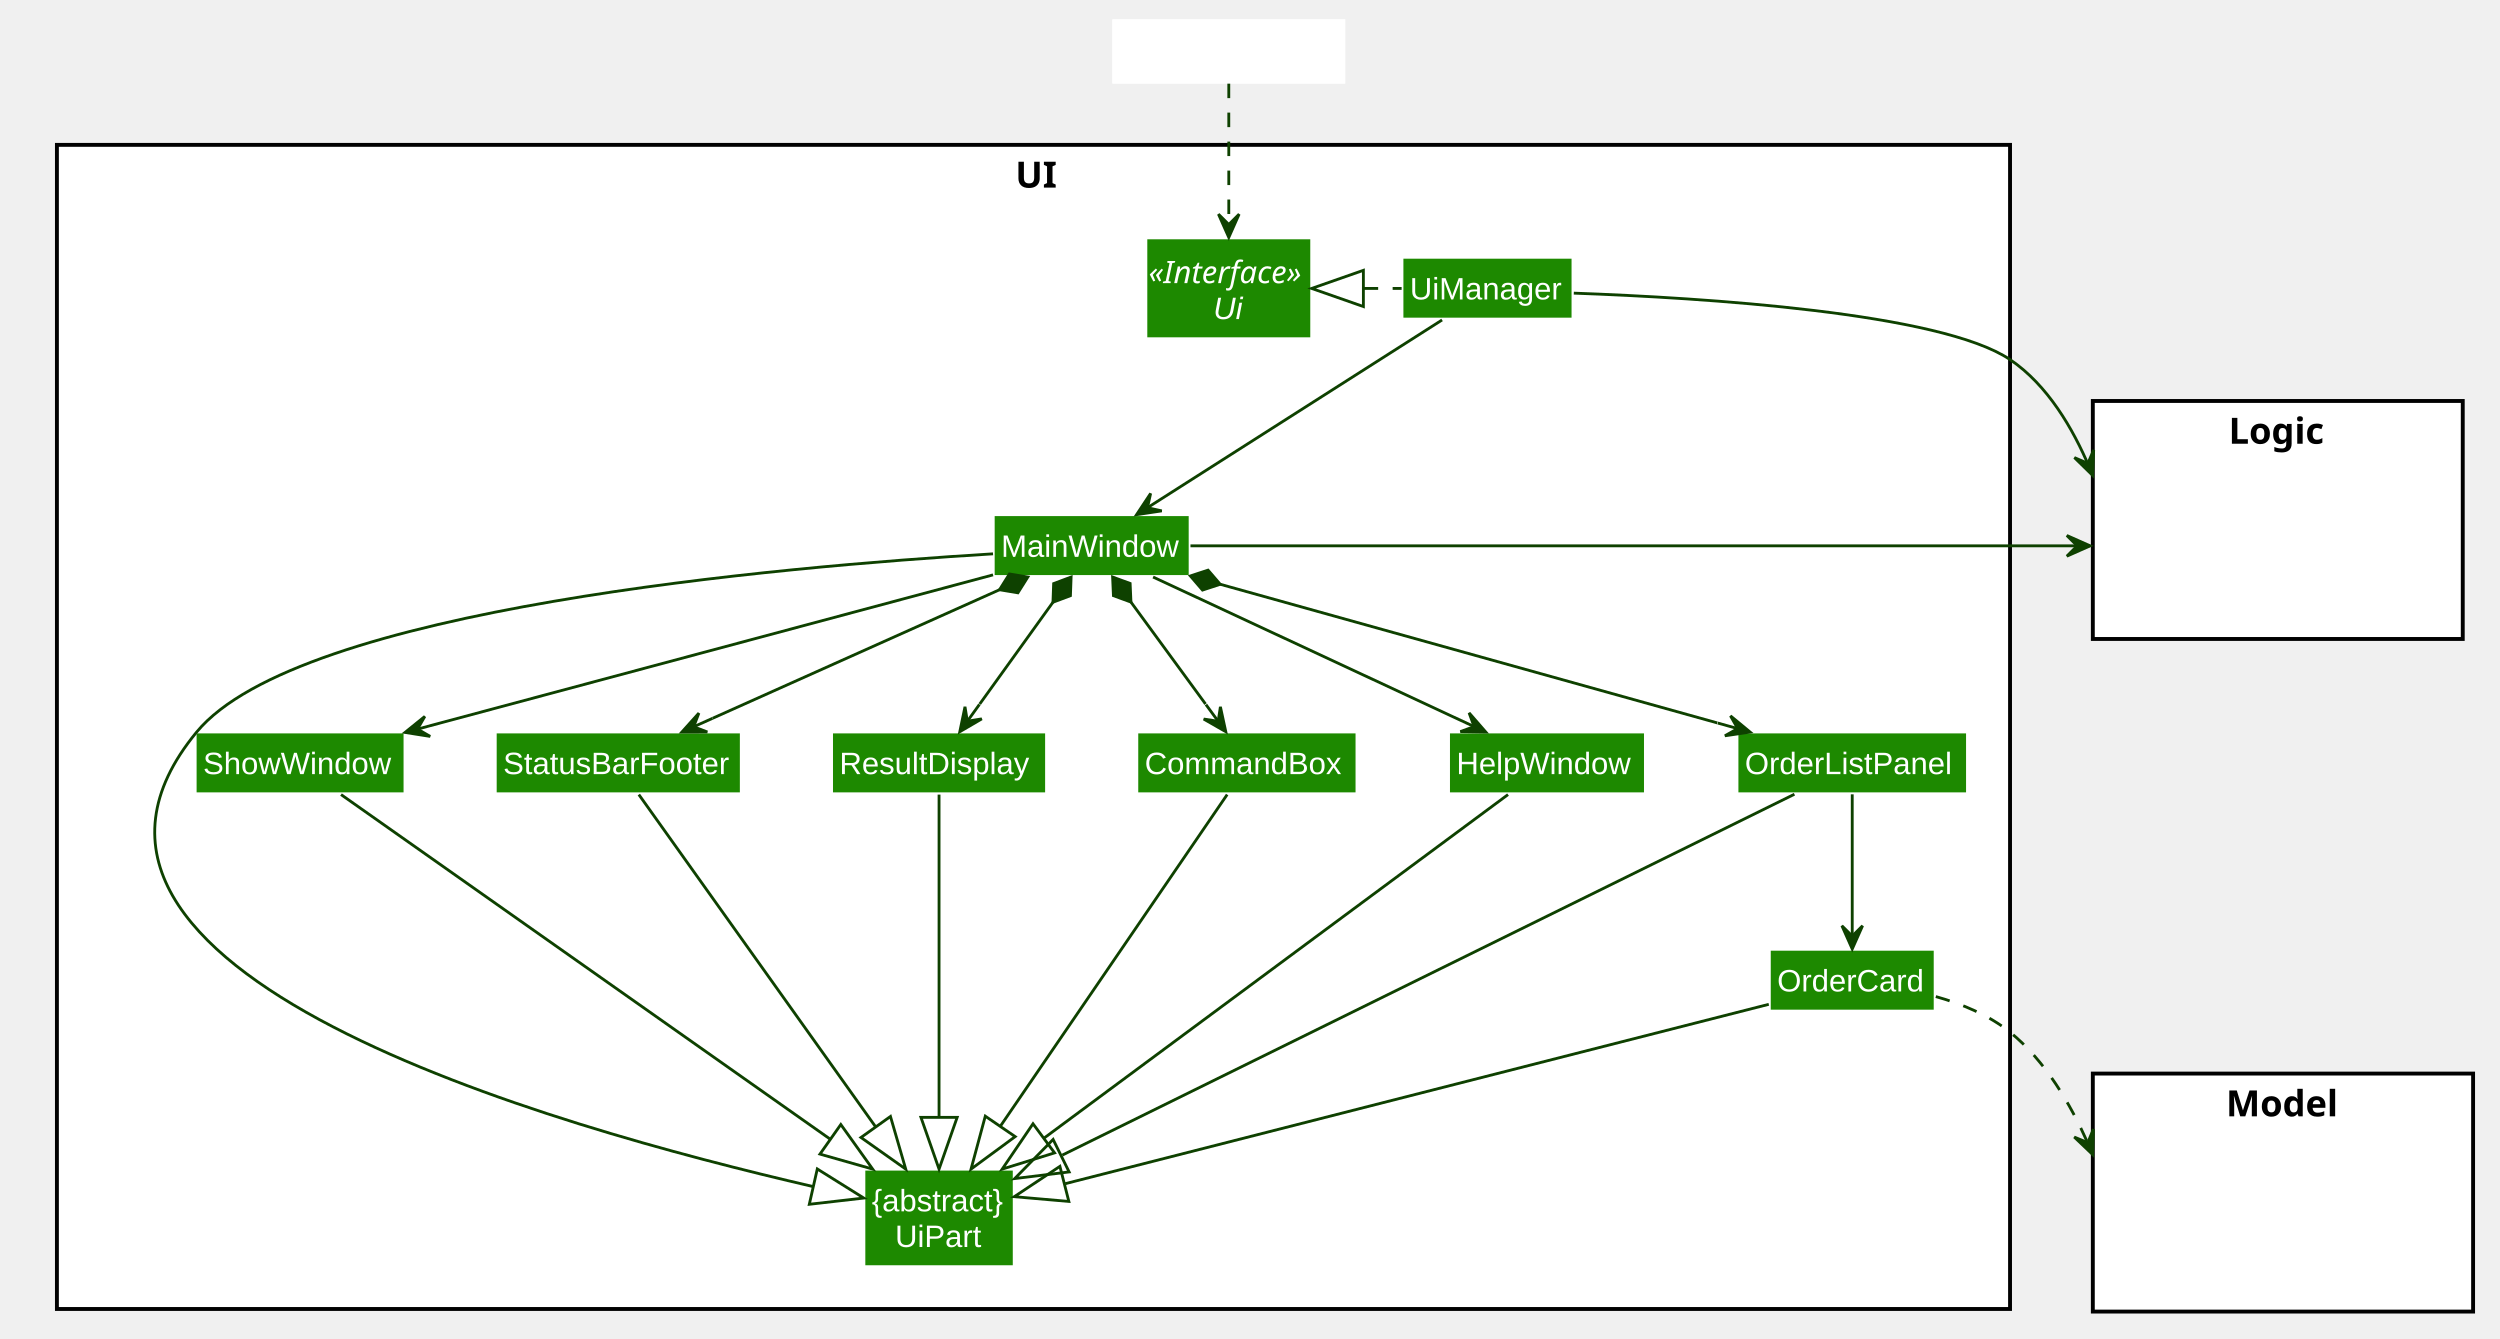
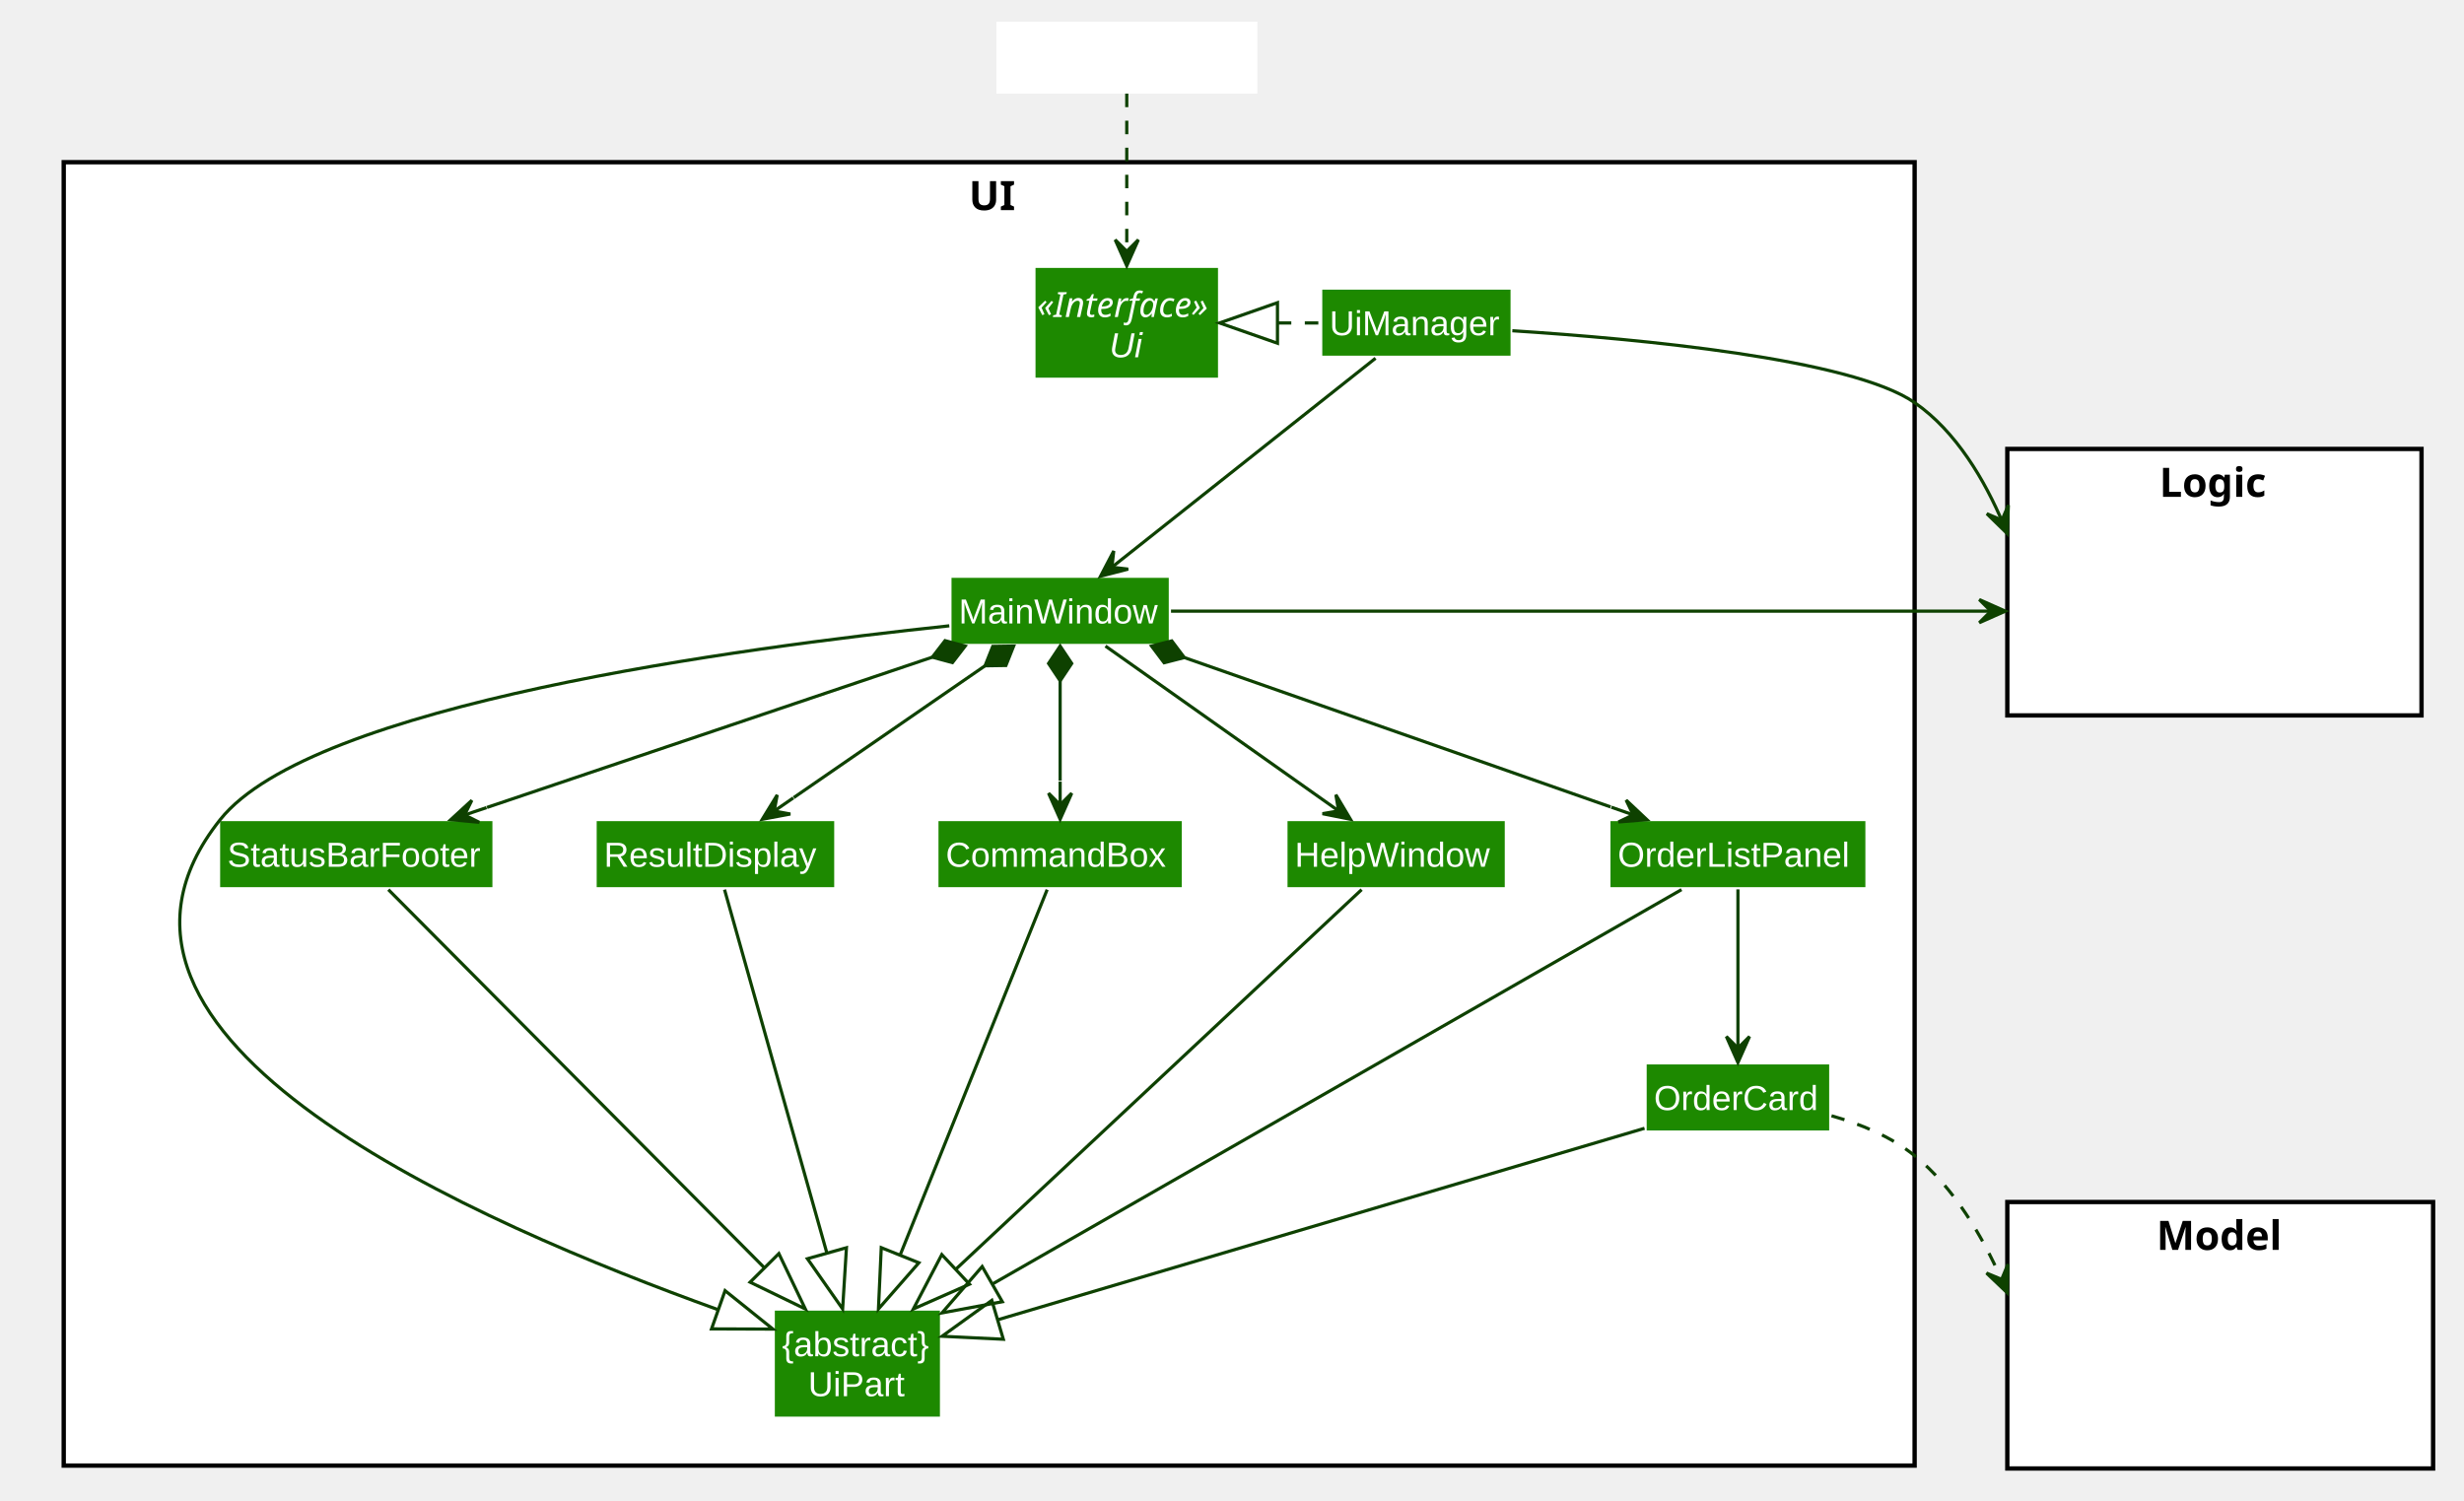
- <svg xmlns="http://www.w3.org/2000/svg" contentScriptType="application/ecmascript" contentStyleType="text/css" height="647.5px" preserveAspectRatio="none" style="width:1208px;height:647px;" version="1.1" viewBox="0 0 1208 647" width="1208.75px" zoomAndPan="magnify">
+ <svg xmlns="http://www.w3.org/2000/svg" contentScriptType="application/ecmascript" contentStyleType="text/css" height="777px" preserveAspectRatio="none" style="width:1276px;height:777px;" version="1.1" viewBox="0 0 1276 777" width="1276.5px" zoomAndPan="magnify">
  <defs />
  <g>
-     <rect fill="#FFFFFF" height="562.5" style="stroke: #000000; stroke-width: 1.875;" width="943.75" x="27.5" y="70" />
-     <text fill="#000000" font-family="sans-serif" font-size="17.5" font-weight="bold" lengthAdjust="spacingAndGlyphs" textLength="17.5" x="490.625" y="90.666">UI</text>
-     <rect fill="#FFFFFF" height="115" style="stroke: #000000; stroke-width: 1.875;" width="183.75" x="1011.25" y="518.75" />
-     <text fill="#000000" font-family="sans-serif" font-size="17.5" font-weight="bold" lengthAdjust="spacingAndGlyphs" textLength="55" x="1075.625" y="539.417">Model</text>
-     <rect fill="#FFFFFF" height="115" style="stroke: #000000; stroke-width: 1.875;" width="178.75" x="1011.25" y="193.75" />
-     <text fill="#000000" font-family="sans-serif" font-size="17.5" font-weight="bold" lengthAdjust="spacingAndGlyphs" textLength="47.5" x="1076.875" y="214.417">Logic</text>
-     <rect fill="#1D8900" height="48.616" id="Ui" style="stroke: #FFFFFF; stroke-width: 1.25;" width="80" x="553.75" y="115" />
-     <text fill="#FFFFFF" font-family="sans-serif" font-size="15" font-style="italic" lengthAdjust="spacingAndGlyphs" textLength="77.5" x="555" y="136.821">«Interface»</text>
-     <text fill="#FFFFFF" font-family="Arial" font-size="15" font-style="italic" lengthAdjust="spacingAndGlyphs" textLength="15" x="586.25" y="154.187">Ui</text>
-     <rect fill="#1D8900" height="46.997" id="UiPart" style="stroke: #FFFFFF; stroke-width: 1.25;" width="72.5" x="417.5" y="565" />
-     <text fill="#FFFFFF" font-family="Arial" font-size="15" lengthAdjust="spacingAndGlyphs" textLength="65" x="421.25" y="585.32">{abstract}</text>
-     <text fill="#FFFFFF" font-family="Arial" font-size="15" lengthAdjust="spacingAndGlyphs" textLength="42.5" x="432.5" y="602.568">UiPart</text>
-     <rect fill="#1D8900" height="29.748" id="UiManager" style="stroke: #FFFFFF; stroke-width: 1.25;" width="82.5" x="677.5" y="124.375" />
-     <text fill="#FFFFFF" font-family="Arial" font-size="15" lengthAdjust="spacingAndGlyphs" textLength="75" x="681.25" y="144.695">UiManager</text>
-     <rect fill="#1D8900" height="29.748" id="MainWindow" style="stroke: #FFFFFF; stroke-width: 1.25;" width="95" x="480" y="248.75" />
-     <text fill="#FFFFFF" font-family="Arial" font-size="15" lengthAdjust="spacingAndGlyphs" textLength="87.5" x="483.75" y="269.07">MainWindow</text>
-     <rect fill="#1D8900" height="29.748" id="HelpWindow" style="stroke: #FFFFFF; stroke-width: 1.25;" width="95" x="700" y="353.75" />
-     <text fill="#FFFFFF" font-family="Arial" font-size="15" lengthAdjust="spacingAndGlyphs" textLength="87.5" x="703.75" y="374.07">HelpWindow</text>
-     <rect fill="#1D8900" height="29.748" id="ShowWindow" style="stroke: #FFFFFF; stroke-width: 1.25;" width="101.25" x="94.375" y="353.75" />
-     <text fill="#FFFFFF" font-family="Arial" font-size="15" lengthAdjust="spacingAndGlyphs" textLength="93.75" x="98.125" y="374.07">ShowWindow</text>
-     <rect fill="#1D8900" height="29.748" id="ResultDisplay" style="stroke: #FFFFFF; stroke-width: 1.25;" width="103.75" x="401.875" y="353.75" />
-     <text fill="#FFFFFF" font-family="Arial" font-size="15" lengthAdjust="spacingAndGlyphs" textLength="96.25" x="405.625" y="374.07">ResultDisplay</text>
-     <rect fill="#1D8900" height="29.748" id="OrderListPanel" style="stroke: #FFFFFF; stroke-width: 1.25;" width="111.25" x="839.375" y="353.75" />
-     <text fill="#FFFFFF" font-family="Arial" font-size="15" lengthAdjust="spacingAndGlyphs" textLength="103.75" x="843.125" y="374.07">OrderListPanel</text>
-     <rect fill="#1D8900" height="29.748" id="OrderCard" style="stroke: #FFFFFF; stroke-width: 1.25;" width="80" x="855" y="458.75" />
-     <text fill="#FFFFFF" font-family="Arial" font-size="15" lengthAdjust="spacingAndGlyphs" textLength="72.5" x="858.75" y="479.07">OrderCard</text>
-     <rect fill="#1D8900" height="29.748" id="StatusBarFooter" style="stroke: #FFFFFF; stroke-width: 1.25;" width="118.75" x="239.375" y="353.75" />
-     <text fill="#FFFFFF" font-family="Arial" font-size="15" lengthAdjust="spacingAndGlyphs" textLength="111.25" x="243.125" y="374.07">StatusBarFooter</text>
-     <rect fill="#1D8900" height="29.748" id="CommandBox" style="stroke: #FFFFFF; stroke-width: 1.25;" width="106.25" x="549.375" y="353.75" />
-     <text fill="#FFFFFF" font-family="Arial" font-size="15" lengthAdjust="spacingAndGlyphs" textLength="98.75" x="553.125" y="374.07">CommandBox</text>
-     <rect fill="#FFFFFF" height="29.748" id="HiddenModel" style="stroke: #FFFFFF; stroke-width: 1.25;" width="98.75" x="1065.625" y="573.75" />
-     <rect fill="#FFFFFF" height="29.748" style="stroke: #FFFFFF; stroke-width: 1.25;" width="98.75" x="1065.625" y="573.75" />
-     <text fill="#FFFFFF" font-family="Arial" font-size="15" lengthAdjust="spacingAndGlyphs" textLength="91.25" x="1069.375" y="594.07">HiddenModel</text>
-     <rect fill="#FFFFFF" height="29.748" id="HiddenLogic" style="stroke: #FFFFFF; stroke-width: 1.25;" width="95" x="1065" y="248.75" />
-     <rect fill="#FFFFFF" height="29.748" style="stroke: #FFFFFF; stroke-width: 1.25;" width="95" x="1065" y="248.75" />
-     <text fill="#FFFFFF" font-family="Arial" font-size="15" lengthAdjust="spacingAndGlyphs" textLength="87.5" x="1068.75" y="269.07">HiddenLogic</text>
-     <rect fill="#FFFFFF" height="29.748" id="HiddenOutside" style="stroke: #FFFFFF; stroke-width: 1.25;" width="111.25" x="538.125" y="10" />
-     <rect fill="#FFFFFF" height="29.748" style="stroke: #FFFFFF; stroke-width: 1.25;" width="111.25" x="538.125" y="10" />
-     <text fill="#FFFFFF" font-family="Arial" font-size="15" lengthAdjust="spacingAndGlyphs" textLength="103.75" x="541.875" y="30.32">HiddenOutside</text>
-     <path d="M593.75,40.419 C593.75,57.364 593.75,86.189 593.75,108.151 " fill="none" id="HiddenOutside-&gt;Ui" style="stroke: #0E4100; stroke-width: 1.375; stroke-dasharray: 7.0,7.0;" />
-     <polygon fill="#0E4100" points="593.75,114.725,598.75,103.475,593.75,108.475,588.75,103.475,593.75,114.725" style="stroke: #0E4100; stroke-width: 1.375;" />
-     <path d="M658.924,139.375 C665.038,139.375 671.151,139.375 677.265,139.375 " fill="none" id="Ui&lt;-UiManager" style="stroke: #0E4100; stroke-width: 1.375; stroke-dasharray: 7.0,7.0;" />
-     <polygon fill="none" points="658.789,148.125,633.789,139.375,658.789,130.625,658.789,148.125" style="stroke: #0E4100; stroke-width: 1.375;" />
-     <path d="M696.811,154.605 C661.649,177.012 592.76,220.912 554.585,245.24 " fill="none" id="UiManager-&gt;MainWindow" style="stroke: #0E4100; stroke-width: 1.375;" />
-     <polygon fill="#0E4100" points="549.183,248.683,561.357,246.854,554.453,245.324,555.983,238.42,549.183,248.683" style="stroke: #0E4100; stroke-width: 1.375;" />
-     <path d="M557.17,278.824 C597.303,297.521 668.8,330.834 711.816,350.875 " fill="none" id="MainWindow-&gt;HelpWindow" style="stroke: #0E4100; stroke-width: 1.375;" />
-     <polygon fill="#0E4100" points="717.95,353.733,709.864,344.449,712.285,351.093,705.641,353.513,717.95,353.733" style="stroke: #0E4100; stroke-width: 1.375;" />
-     <path d="M546.473,290.929 C546.473,290.929 571.717,325.431 582.521,340.196 " fill="none" id="MainWindow-CommandBox" style="stroke: #0E4100; stroke-width: 1.375;" />
-     <polygon fill="#0E4100" points="592.306,353.567,589.698,341.536,588.615,348.524,581.628,347.441,592.306,353.567" style="stroke: #0E4100; stroke-width: 1.375;" />
-     <line style="stroke: #0E4100; stroke-width: 1.375;" x1="588.615" x2="582.71" y1="348.524" y2="340.454" />
-     <polygon fill="#0E4100" points="537.615,278.824,538.009,287.829,546.473,290.929,546.079,281.924,537.615,278.824" style="stroke: #0E4100; stroke-width: 1.375;" />
-     <path d="M508.793,291 C508.793,291 484.019,325.431 473.396,340.196 " fill="none" id="MainWindow-ResultDisplay" style="stroke: #0E4100; stroke-width: 1.375;" />
-     <polygon fill="#0E4100" points="463.774,353.567,474.403,347.356,467.424,348.494,466.285,341.515,463.774,353.567" style="stroke: #0E4100; stroke-width: 1.375;" />
-     <line style="stroke: #0E4100; stroke-width: 1.375;" x1="467.424" x2="473.265" y1="348.494" y2="340.377" />
-     <polygon fill="#0E4100" points="517.554,278.824,509.115,281.991,508.793,291,517.232,287.832,517.554,278.824" style="stroke: #0E4100; stroke-width: 1.375;" />
-     <path d="M589.616,282.324 C589.616,282.324 762.445,330.529 829.796,349.314 " fill="none" id="MainWindow-OrderListPanel" style="stroke: #0E4100; stroke-width: 1.375;" />
-     <polygon fill="#0E4100" points="845.658,353.738,836.165,345.899,839.637,352.058,833.478,355.531,845.658,353.738" style="stroke: #0E4100; stroke-width: 1.375;" />
-     <line style="stroke: #0E4100; stroke-width: 1.375;" x1="839.637" x2="830.006" y1="352.058" y2="349.372" />
-     <polygon fill="#0E4100" points="575.168,278.295,581.049,285.126,589.616,282.324,583.735,275.493,575.168,278.295" style="stroke: #0E4100; stroke-width: 1.375;" />
-     <path d="M482.961,284.958 C482.961,284.958 384.178,329.221 344.326,347.077 " fill="none" id="MainWindow-StatusBarFooter" style="stroke: #0E4100; stroke-width: 1.375;" />
-     <polygon fill="#0E4100" points="329.476,353.733,341.787,353.695,335.18,351.177,337.698,344.569,329.476,353.733" style="stroke: #0E4100; stroke-width: 1.375;" />
-     <line style="stroke: #0E4100; stroke-width: 1.375;" x1="335.18" x2="344.306" y1="351.177" y2="347.087" />
-     <polygon fill="#0E4100" points="496.65,278.824,487.761,277.328,482.961,284.958,491.85,286.454,496.65,278.824" style="stroke: #0E4100; stroke-width: 1.375;" />
-     <path d="M479.83,277.775 C409.316,296.67 277.436,332.011 201.94,352.241 " fill="none" id="MainWindow-&gt;ShowWindow" style="stroke: #0E4100; stroke-width: 1.375;" />
-     <polygon fill="#0E4100" points="195.71,353.911,207.871,355.829,201.747,352.293,205.282,346.17,195.71,353.911" style="stroke: #0E4100; stroke-width: 1.375;" />
-     <path d="M895,383.824 C895,401.4 895,431.889 895,452.13 " fill="none" id="OrderListPanel-&gt;OrderCard" style="stroke: #0E4100; stroke-width: 1.375;" />
-     <polygon fill="#0E4100" points="895,458.567,900,447.317,895,452.317,890,447.317,895,458.567" style="stroke: #0E4100; stroke-width: 1.375;" />
-     <path d="M392.808,573.34 C266.785,544.084 -0.631,469.836 95,353.75 C144.317,293.884 377.311,273.855 479.827,267.613 " fill="none" id="UiPart&lt;-MainWindow" style="stroke: #0E4100; stroke-width: 1.375;" />
-     <polygon fill="none" points="394.919,564.846,417.371,578.898,391.056,581.915,394.919,564.846" style="stroke: #0E4100; stroke-width: 1.375;" />
-     <path d="M453.75,383.936 C453.75,414.725 453.75,489.756 453.75,539.613 " fill="none" id="ResultDisplay-&gt;UiPart" style="stroke: #0E4100; stroke-width: 1.375;" />
-     <polygon fill="none" points="462.5,539.909,453.75,564.909,445,539.909,462.5,539.909" style="stroke: #0E4100; stroke-width: 1.375;" />
-     <path d="M592.969,383.936 C571.276,415.656 517.467,494.332 483.456,544.064 " fill="none" id="CommandBox-&gt;UiPart" style="stroke: #0E4100; stroke-width: 1.375;" />
-     <polygon fill="none" points="490.536,549.212,469.2,564.909,476.091,539.333,490.536,549.212" style="stroke: #0E4100; stroke-width: 1.375;" />
-     <path d="M867.062,383.77 C796.482,418.561 609.769,510.596 513.309,558.143 " fill="none" id="OrderListPanel-&gt;UiPart" style="stroke: #0E4100; stroke-width: 1.375;" />
-     <polygon fill="none" points="516.599,566.276,490.306,569.481,508.861,550.579,516.599,566.276" style="stroke: #0E4100; stroke-width: 1.375;" />
-     <path d="M854.673,485.281 C777.025,505.079 606.354,548.592 514.736,571.951 " fill="none" id="OrderCard-&gt;UiPart" style="stroke: #0E4100; stroke-width: 1.375;" />
-     <polygon fill="none" points="516.467,580.539,490.081,578.237,512.145,563.582,516.467,580.539" style="stroke: #0E4100; stroke-width: 1.375;" />
-     <path d="M308.681,383.936 C331.337,415.728 387.609,494.689 423.035,544.4 " fill="none" id="StatusBarFooter-&gt;UiPart" style="stroke: #0E4100; stroke-width: 1.375;" />
-     <polygon fill="none" points="430.267,539.471,437.65,564.909,416.016,549.628,430.267,539.471" style="stroke: #0E4100; stroke-width: 1.375;" />
-     <path d="M728.678,383.936 C684.097,416.945 570.839,500.804 504.426,549.978 " fill="none" id="HelpWindow-&gt;UiPart" style="stroke: #0E4100; stroke-width: 1.375;" />
-     <polygon fill="none" points="509.56,557.064,484.261,564.909,499.146,543,509.56,557.064" style="stroke: #0E4100; stroke-width: 1.375;" />
-     <path d="M935.388,481.54 C947.865,485.064 961.006,490.469 971.25,498.75 C988.304,512.536 1000.567,533.789 1008.681,552.042 C1009.188,553.182 1009.678,554.311 1010.153,555.426 C1010.391,555.984 1010.624,556.537 1010.853,557.087 C1010.968,557.362 1011.082,557.636 1011.194,557.909 " fill="none" id="OrderCard-&gt;Model" style="stroke: #0E4100; stroke-width: 1.375; stroke-dasharray: 7.0,7.0;" />
-     <polygon fill="#0E4100" points="1011.194,557.909,1011.523,545.602,1008.809,552.132,1002.28,549.419,1011.194,557.909" style="stroke: #0E4100; stroke-width: 1.375;" />
-     <path d="M760.459,141.645 C823.104,143.909 937.727,151.105 971.25,173.75 C989.422,186.025 1001.721,207.231 1009.572,225.836 C1010.063,226.999 1010.536,228.152 1010.993,229.291 C1011.05,229.434 1011.107,229.576 1011.163,229.718 " fill="none" id="UiManager-&gt;Logic" style="stroke: #0E4100; stroke-width: 1.375;" />
-     <polygon fill="#0E4100" points="1011.163,229.718,1011.65,217.417,1008.853,223.911,1002.359,221.113,1011.163,229.718" style="stroke: #0E4100; stroke-width: 1.375;" />
-     <path d="M1009.946,263.75 C1008.787,263.75 1007.627,263.75 1006.468,263.75 C1001.831,263.75 997.194,263.75 992.557,263.75 C983.283,263.75 974.01,263.75 964.736,263.75 C946.188,263.75 927.64,263.75 909.093,263.75 C871.997,263.75 834.902,263.75 797.807,263.75 C723.616,263.75 649.426,263.75 575.235,263.75 " fill="none" id="Logic&lt;-MainWindow" style="stroke: #0E4100; stroke-width: 1.375;" />
-     <polygon fill="#0E4100" points="1009.946,263.75,998.696,258.75,1003.696,263.75,998.696,268.75,1009.946,263.75" style="stroke: #0E4100; stroke-width: 1.375;" />
-     <path d="M164.784,383.936 C211.741,417.016 331.199,501.169 400.939,550.297 " fill="none" id="ShowWindow-&gt;UiPart" style="stroke: #0E4100; stroke-width: 1.375;" />
-     <polygon fill="none" points="406.281,543.358,421.68,564.909,396.204,557.664,406.281,543.358" style="stroke: #0E4100; stroke-width: 1.375;" />
+     <rect fill="#FFFFFF" height="675" style="stroke: #000000; stroke-width: 2.25;" width="958.5" x="33" y="84" />
+     <text fill="#000000" font-family="sans-serif" font-size="21" font-weight="bold" lengthAdjust="spacingAndGlyphs" textLength="21" x="501.75" y="108.8">UI</text>
+     <rect fill="#FFFFFF" height="138" style="stroke: #000000; stroke-width: 2.25;" width="220.5" x="1039.5" y="622.5" />
+     <text fill="#000000" font-family="sans-serif" font-size="21" font-weight="bold" lengthAdjust="spacingAndGlyphs" textLength="66" x="1116.75" y="647.3">Model</text>
+     <rect fill="#FFFFFF" height="138" style="stroke: #000000; stroke-width: 2.25;" width="214.5" x="1039.5" y="232.5" />
+     <text fill="#000000" font-family="sans-serif" font-size="21" font-weight="bold" lengthAdjust="spacingAndGlyphs" textLength="57" x="1118.25" y="257.3">Logic</text>
+     <rect fill="#1D8900" height="58.339" id="Ui" style="stroke: #FFFFFF; stroke-width: 1.5;" width="96" x="535.5" y="138" />
+     <text fill="#FFFFFF" font-family="sans-serif" font-size="18" font-style="italic" lengthAdjust="spacingAndGlyphs" textLength="93" x="537" y="164.185">«Interface»</text>
+     <text fill="#FFFFFF" font-family="Arial" font-size="18" font-style="italic" lengthAdjust="spacingAndGlyphs" textLength="18" x="574.5" y="185.024">Ui</text>
+     <rect fill="#1D8900" height="56.397" id="UiPart" style="stroke: #FFFFFF; stroke-width: 1.5;" width="87" x="400.5" y="678" />
+     <text fill="#FFFFFF" font-family="Arial" font-size="18" lengthAdjust="spacingAndGlyphs" textLength="78" x="405" y="702.384">{abstract}</text>
+     <text fill="#FFFFFF" font-family="Arial" font-size="18" lengthAdjust="spacingAndGlyphs" textLength="51" x="418.5" y="723.082">UiPart</text>
+     <rect fill="#1D8900" height="35.698" id="UiManager" style="stroke: #FFFFFF; stroke-width: 1.5;" width="99" x="684" y="149.25" />
+     <text fill="#FFFFFF" font-family="Arial" font-size="18" lengthAdjust="spacingAndGlyphs" textLength="90" x="688.5" y="173.634">UiManager</text>
+     <rect fill="#1D8900" height="35.698" id="MainWindow" style="stroke: #FFFFFF; stroke-width: 1.5;" width="114" x="492" y="298.5" />
+     <text fill="#FFFFFF" font-family="Arial" font-size="18" lengthAdjust="spacingAndGlyphs" textLength="105" x="496.5" y="322.884">MainWindow</text>
+     <rect fill="#1D8900" height="35.698" id="HelpWindow" style="stroke: #FFFFFF; stroke-width: 1.5;" width="114" x="666" y="424.5" />
+     <text fill="#FFFFFF" font-family="Arial" font-size="18" lengthAdjust="spacingAndGlyphs" textLength="105" x="670.5" y="448.884">HelpWindow</text>
+     <rect fill="#1D8900" height="35.698" id="ResultDisplay" style="stroke: #FFFFFF; stroke-width: 1.5;" width="124.5" x="308.25" y="424.5" />
+     <text fill="#FFFFFF" font-family="Arial" font-size="18" lengthAdjust="spacingAndGlyphs" textLength="115.5" x="312.75" y="448.884">ResultDisplay</text>
+     <rect fill="#1D8900" height="35.698" id="OrderListPanel" style="stroke: #FFFFFF; stroke-width: 1.5;" width="133.5" x="833.25" y="424.5" />
+     <text fill="#FFFFFF" font-family="Arial" font-size="18" lengthAdjust="spacingAndGlyphs" textLength="124.5" x="837.75" y="448.884">OrderListPanel</text>
+     <rect fill="#1D8900" height="35.698" id="OrderCard" style="stroke: #FFFFFF; stroke-width: 1.5;" width="96" x="852" y="550.5" />
+     <text fill="#FFFFFF" font-family="Arial" font-size="18" lengthAdjust="spacingAndGlyphs" textLength="87" x="856.5" y="574.884">OrderCard</text>
+     <rect fill="#1D8900" height="35.698" id="StatusBarFooter" style="stroke: #FFFFFF; stroke-width: 1.5;" width="142.5" x="113.25" y="424.5" />
+     <text fill="#FFFFFF" font-family="Arial" font-size="18" lengthAdjust="spacingAndGlyphs" textLength="133.5" x="117.75" y="448.884">StatusBarFooter</text>
+     <rect fill="#1D8900" height="35.698" id="CommandBox" style="stroke: #FFFFFF; stroke-width: 1.5;" width="127.5" x="485.25" y="424.5" />
+     <text fill="#FFFFFF" font-family="Arial" font-size="18" lengthAdjust="spacingAndGlyphs" textLength="118.5" x="489.75" y="448.884">CommandBox</text>
+     <rect fill="#FFFFFF" height="35.698" id="HiddenModel" style="stroke: #FFFFFF; stroke-width: 1.5;" width="118.5" x="1104.75" y="688.5" />
+     <rect fill="#FFFFFF" height="35.698" style="stroke: #FFFFFF; stroke-width: 1.5;" width="118.5" x="1104.75" y="688.5" />
+     <text fill="#FFFFFF" font-family="Arial" font-size="18" lengthAdjust="spacingAndGlyphs" textLength="109.5" x="1109.25" y="712.884">HiddenModel</text>
+     <rect fill="#FFFFFF" height="35.698" id="HiddenLogic" style="stroke: #FFFFFF; stroke-width: 1.5;" width="114" x="1104" y="298.5" />
+     <rect fill="#FFFFFF" height="35.698" style="stroke: #FFFFFF; stroke-width: 1.5;" width="114" x="1104" y="298.5" />
+     <text fill="#FFFFFF" font-family="Arial" font-size="18" lengthAdjust="spacingAndGlyphs" textLength="105" x="1108.5" y="322.884">HiddenLogic</text>
+     <rect fill="#FFFFFF" height="35.698" id="HiddenOutside" style="stroke: #FFFFFF; stroke-width: 1.5;" width="133.5" x="516.75" y="12" />
+     <rect fill="#FFFFFF" height="35.698" style="stroke: #FFFFFF; stroke-width: 1.5;" width="133.5" x="516.75" y="12" />
+     <text fill="#FFFFFF" font-family="Arial" font-size="18" lengthAdjust="spacingAndGlyphs" textLength="124.5" x="521.25" y="36.384">HiddenOutside</text>
+     <path d="M583.5,48.502 C583.5,68.837 583.5,103.427 583.5,129.781 " fill="none" id="HiddenOutside-&gt;Ui" style="stroke: #0E4100; stroke-width: 1.65; stroke-dasharray: 7.0,7.0;" />
+     <polygon fill="#0E4100" points="583.5,137.67,589.5,124.17,583.5,130.17,577.5,124.17,583.5,137.67" style="stroke: #0E4100; stroke-width: 1.65;" />
+     <path d="M661.708,167.25 C669.045,167.25 676.381,167.25 683.718,167.25 " fill="none" id="Ui&lt;-UiManager" style="stroke: #0E4100; stroke-width: 1.65; stroke-dasharray: 7.0,7.0;" />
+     <polygon fill="none" points="661.547,177.75,631.547,167.25,661.547,156.75,661.547,177.75" style="stroke: #0E4100; stroke-width: 1.65;" />
+     <path d="M712.335,185.526 C678.693,212.195 613.044,264.234 576.04,293.565 " fill="none" id="UiManager-&gt;MainWindow" style="stroke: #0E4100; stroke-width: 1.65;" />
+     <polygon fill="#0E4100" points="569.918,298.419,584.223,294.73,575.793,293.758,576.765,285.329,569.918,298.419" style="stroke: #0E4100; stroke-width: 1.65;" />
+     <path d="M572.466,334.589 C603.6,356.596 658.601,395.476 692.801,419.652 " fill="none" id="MainWindow-&gt;HelpWindow" style="stroke: #0E4100; stroke-width: 1.65;" />
+     <polygon fill="#0E4100" points="699.35,424.281,691.788,411.589,693.225,419.952,684.862,421.389,699.35,424.281" style="stroke: #0E4100; stroke-width: 1.65;" />
+     <path d="M549,352.589 C549,352.589 549,388.555 549,404.303 " fill="none" id="MainWindow-CommandBox" style="stroke: #0E4100; stroke-width: 1.65;" />
+     <polygon fill="#0E4100" points="549,424.281,555,410.781,549,416.781,543,410.781,549,424.281" style="stroke: #0E4100; stroke-width: 1.65;" />
+     <line style="stroke: #0E4100; stroke-width: 1.65;" x1="549" x2="549" y1="416.781" y2="404.781" />
+     <polygon fill="#0E4100" points="549,334.589,543,343.589,549,352.589,555,343.589,549,334.589" style="stroke: #0E4100; stroke-width: 1.65;" />
+     <path d="M510.104,344.801 C510.104,344.801 440.229,392.952 411.046,413.061 " fill="none" id="MainWindow-ResultDisplay" style="stroke: #0E4100; stroke-width: 1.65;" />
+     <polygon fill="#0E4100" points="394.762,424.281,409.284,421.563,400.939,420.026,402.476,411.681,394.762,424.281" style="stroke: #0E4100; stroke-width: 1.65;" />
+     <line style="stroke: #0E4100; stroke-width: 1.65;" x1="400.939" x2="410.819" y1="420.026" y2="413.217" />
+     <polygon fill="#0E4100" points="524.927,334.589,514.111,334.754,510.104,344.801,520.92,344.636,524.927,334.589" style="stroke: #0E4100; stroke-width: 1.65;" />
+     <path d="M613.324,340.542 C613.324,340.542 771.332,395.911 834.057,417.892 " fill="none" id="MainWindow-OrderListPanel" style="stroke: #0E4100; stroke-width: 1.65;" />
+     <polygon fill="#0E4100" points="852.854,424.479,842.097,414.353,845.775,421.999,838.129,425.678,852.854,424.479" style="stroke: #0E4100; stroke-width: 1.65;" />
+     <line style="stroke: #0E4100; stroke-width: 1.65;" x1="845.775" x2="834.451" y1="421.999" y2="418.029" />
+     <polygon fill="#0E4100" points="596.337,334.589,602.846,343.228,613.324,340.542,606.815,331.903,596.337,334.589" style="stroke: #0E4100; stroke-width: 1.65;" />
+     <path d="M482.786,340.342 C482.786,340.342 317.471,396.129 252.179,418.163 " fill="none" id="MainWindow-StatusBarFooter" style="stroke: #0E4100; stroke-width: 1.65;" />
+     <polygon fill="#0E4100" points="233.46,424.479,248.17,425.848,240.566,422.081,244.333,414.478,233.46,424.479" style="stroke: #0E4100; stroke-width: 1.65;" />
+     <line style="stroke: #0E4100; stroke-width: 1.65;" x1="240.566" x2="251.936" y1="422.081" y2="418.243" />
+     <polygon fill="#0E4100" points="499.842,334.589,489.396,331.78,482.786,340.342,493.232,343.151,499.842,334.589" style="stroke: #0E4100; stroke-width: 1.65;" />
+     <path d="M900,460.589 C900,481.68 900,518.266 900,542.556 " fill="none" id="OrderListPanel-&gt;OrderCard" style="stroke: #0E4100; stroke-width: 1.65;" />
+     <polygon fill="#0E4100" points="900,550.281,906,536.781,900,542.781,894,536.781,900,550.281" style="stroke: #0E4100; stroke-width: 1.65;" />
+     <path d="M371.853,678.261 C249.023,633.834 23.416,538.341 114,424.5 C161.664,364.599 383.952,335.522 491.598,324.098 " fill="none" id="UiPart&lt;-MainWindow" style="stroke: #0E4100; stroke-width: 1.65;" />
+     <polygon fill="none" points="375.481,668.407,400.26,688.314,368.475,688.204,375.481,668.407" style="stroke: #0E4100; stroke-width: 1.65;" />
+     <path d="M375.21,460.724 C385.686,497.928 411.324,588.966 428.169,648.784 " fill="none" id="ResultDisplay-&gt;UiPart" style="stroke: #0E4100; stroke-width: 1.65;" />
+     <polygon fill="none" points="438.341,646.167,436.365,677.89,418.127,651.86,438.341,646.167" style="stroke: #0E4100; stroke-width: 1.65;" />
+     <path d="M542.273,460.724 C527.202,498.186 490.171,590.231 466.118,650.022 " fill="none" id="CommandBox-&gt;UiPart" style="stroke: #0E4100; stroke-width: 1.65;" />
+     <polygon fill="none" points="475.845,653.977,454.906,677.89,456.361,646.139,475.845,653.977" style="stroke: #0E4100; stroke-width: 1.65;" />
+     <path d="M870.782,460.724 C799.629,501.449 615.774,606.683 514.133,664.858 " fill="none" id="OrderListPanel-&gt;UiPart" style="stroke: #0E4100; stroke-width: 1.65;" />
+     <polygon fill="none" points="519.06,674.136,487.808,679.926,508.627,655.911,519.06,674.136" style="stroke: #0E4100; stroke-width: 1.65;" />
+     <path d="M851.631,584.319 C771.524,608.035 610.845,655.605 516.918,683.413 " fill="none" id="OrderCard-&gt;UiPart" style="stroke: #0E4100; stroke-width: 1.65;" />
+     <polygon fill="none" points="519.582,693.574,487.836,692.022,513.621,673.438,519.582,693.574" style="stroke: #0E4100; stroke-width: 1.65;" />
+     <path d="M201.127,460.724 C239.74,499.56 336.68,597.058 395.75,656.471 " fill="none" id="StatusBarFooter-&gt;UiPart" style="stroke: #0E4100; stroke-width: 1.65;" />
+     <polygon fill="none" points="403.339,649.213,417.046,677.89,388.447,664.019,403.339,649.213" style="stroke: #0E4100; stroke-width: 1.65;" />
+     <path d="M705.123,460.724 C663.424,499.733 558.462,597.923 495.036,657.257 " fill="none" id="HelpWindow-&gt;UiPart" style="stroke: #0E4100; stroke-width: 1.65;" />
+     <polygon fill="none" points="502.06,665.063,472.98,677.89,487.714,649.728,502.06,665.063" style="stroke: #0E4100; stroke-width: 1.65;" />
+     <path d="M948.465,577.848 C963.438,582.077 979.207,588.562 991.5,598.5 C1011.965,615.043 1026.681,640.547 1036.417,662.45 C1037.025,663.819 1037.614,665.174 1038.184,666.511 C1038.469,667.18 1038.749,667.845 1039.024,668.505 C1039.162,668.835 1039.298,669.163 1039.433,669.491 " fill="none" id="OrderCard-&gt;Model" style="stroke: #0E4100; stroke-width: 1.65; stroke-dasharray: 7.0,7.0;" />
+     <polygon fill="#0E4100" points="1039.433,669.491,1039.828,654.723,1036.571,662.559,1028.736,659.302,1039.433,669.491" style="stroke: #0E4100; stroke-width: 1.65;" />
+     <path d="M783.176,171.285 C848.433,175.47 958.611,185.742 991.5,208.5 C1013.14,223.474 1027.893,248.929 1037.354,271.198 C1037.945,272.59 1038.516,273.969 1039.066,275.333 C1039.204,275.674 1039.34,276.014 1039.475,276.353 " fill="none" id="UiManager-&gt;Logic" style="stroke: #0E4100; stroke-width: 1.65;" />
+     <polygon fill="#0E4100" points="1039.475,276.353,1040.051,261.591,1036.699,269.386,1028.904,266.033,1039.475,276.353" style="stroke: #0E4100; stroke-width: 1.65;" />
+     <path d="M1038.484,316.5 C1037.905,316.5 1037.327,316.5 1036.748,316.5 C1032.121,316.5 1027.494,316.5 1022.867,316.5 C1013.612,316.5 1004.358,316.5 995.103,316.5 C976.594,316.5 958.085,316.5 939.577,316.5 C902.559,316.5 865.541,316.5 828.523,316.5 C754.486,316.5 680.45,316.5 606.414,316.5 " fill="none" id="Logic&lt;-MainWindow" style="stroke: #0E4100; stroke-width: 1.65;" />
+     <polygon fill="#0E4100" points="1038.484,316.5,1024.984,310.5,1030.984,316.5,1024.984,322.5,1038.484,316.5" style="stroke: #0E4100; stroke-width: 1.65;" />
  </g>
</svg>
